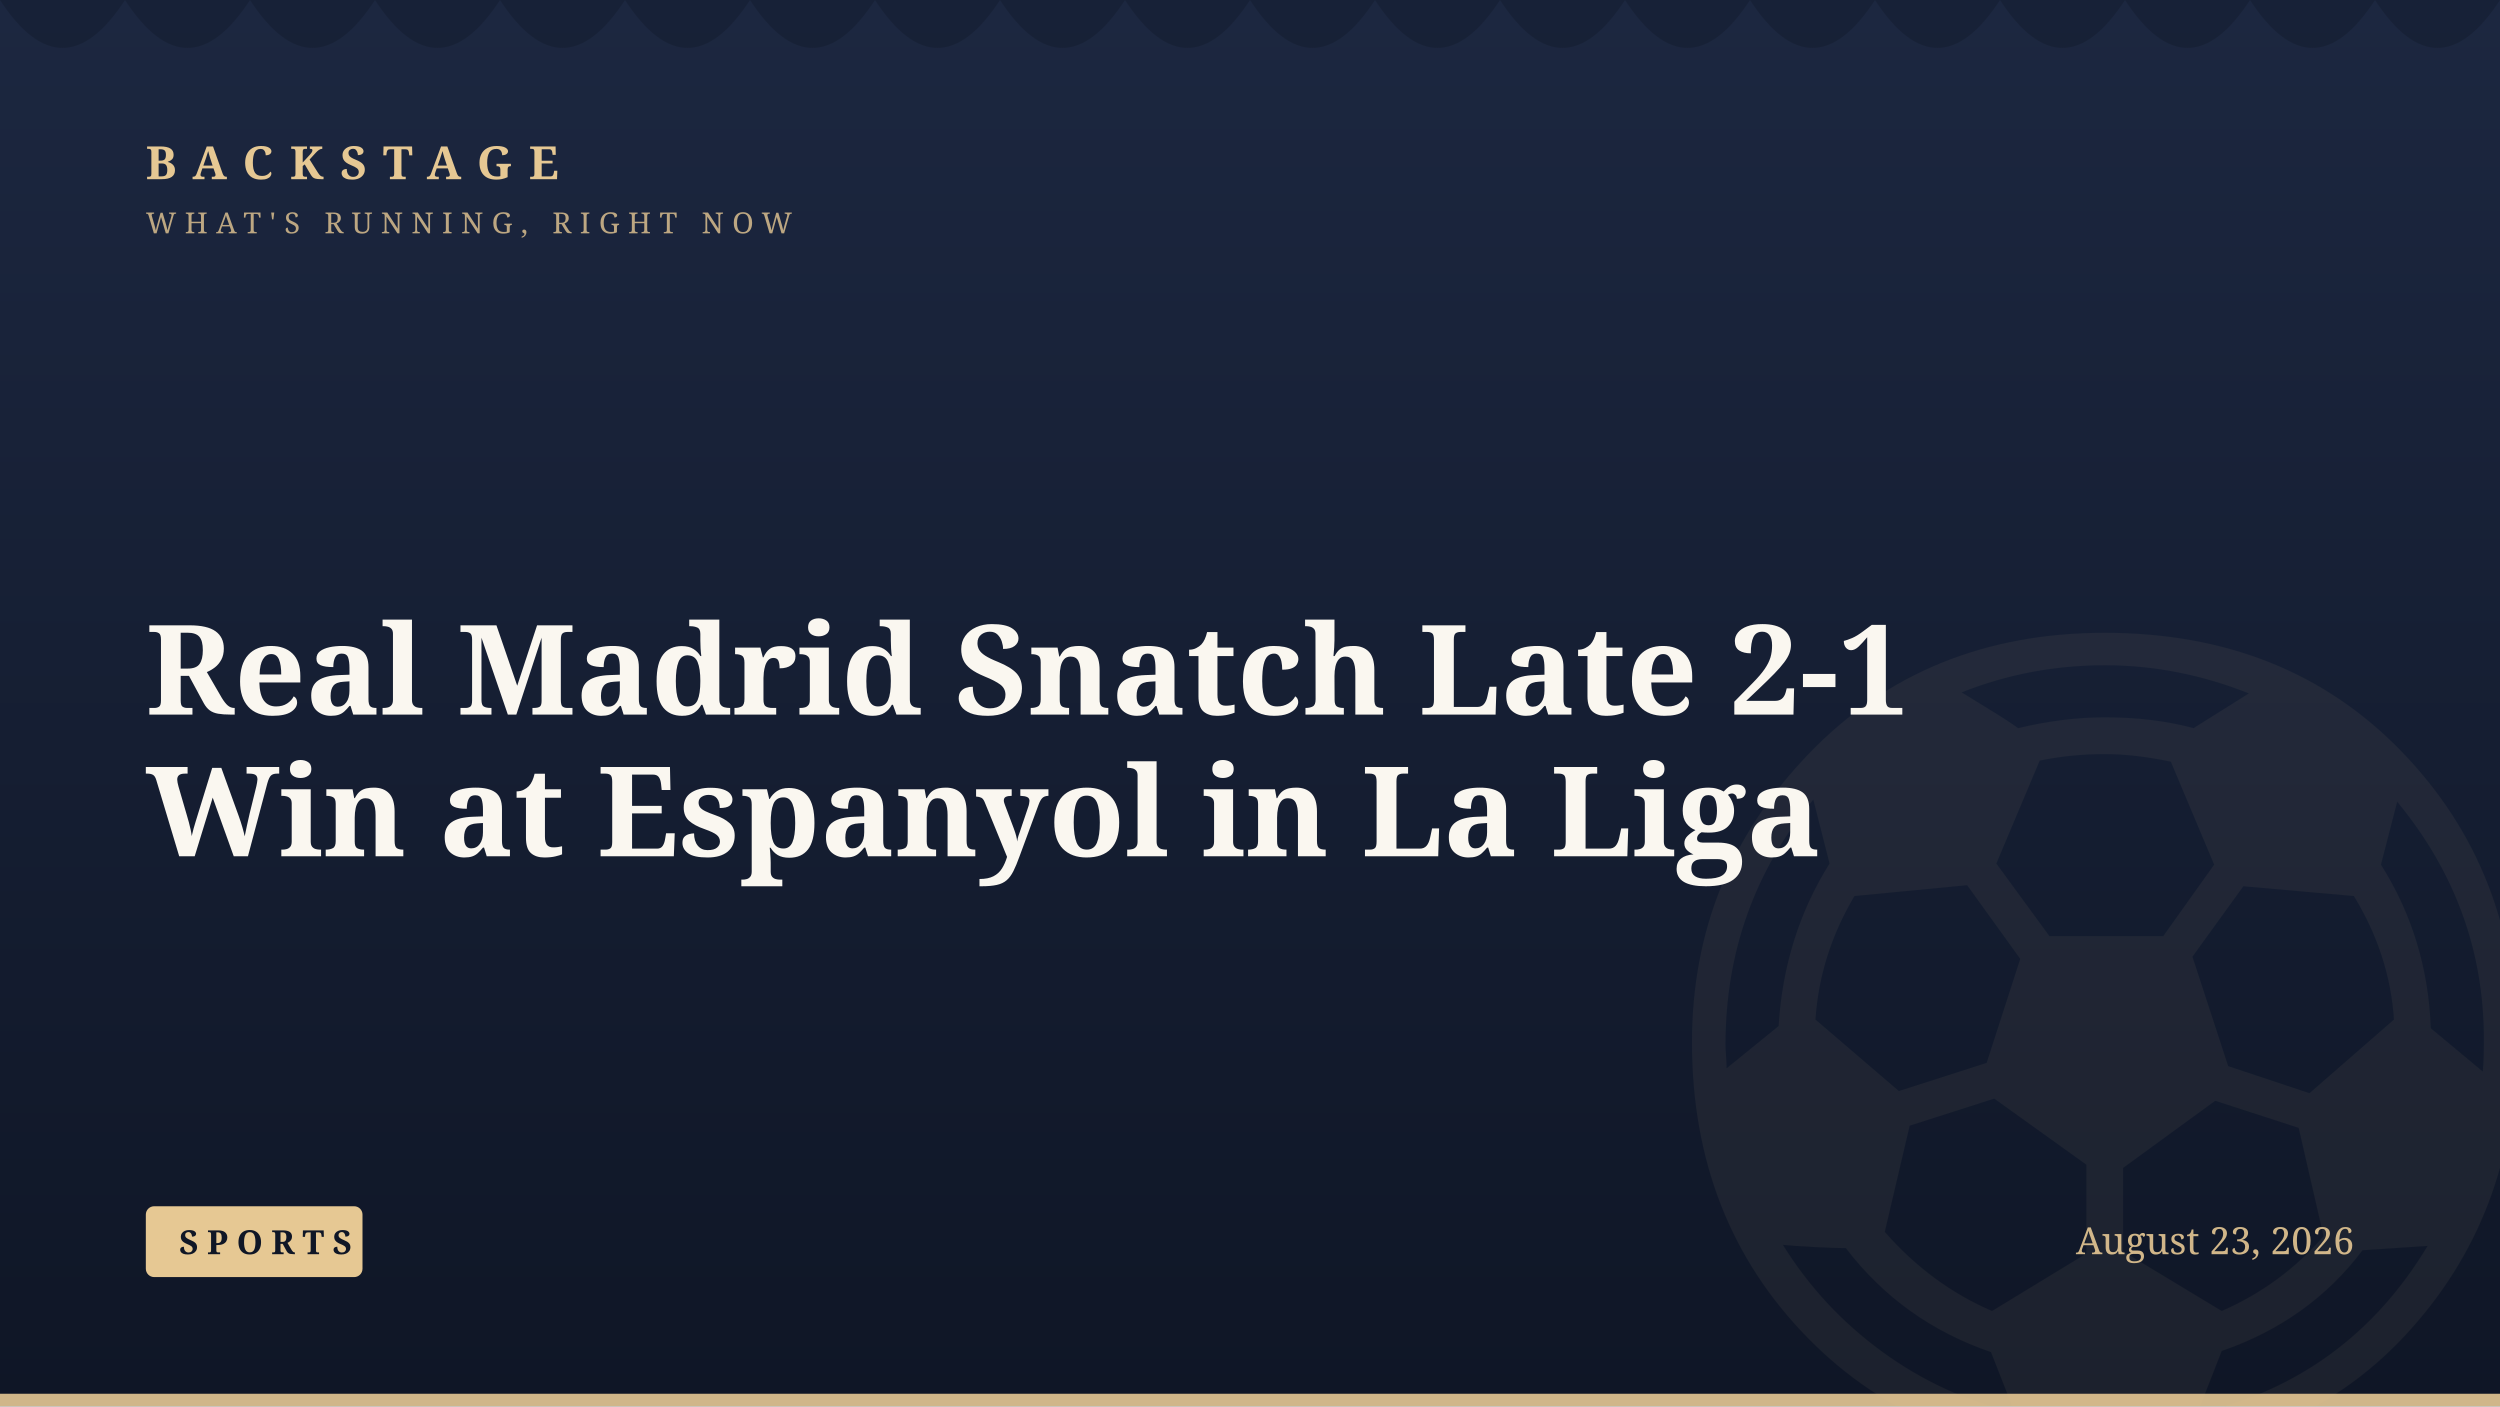
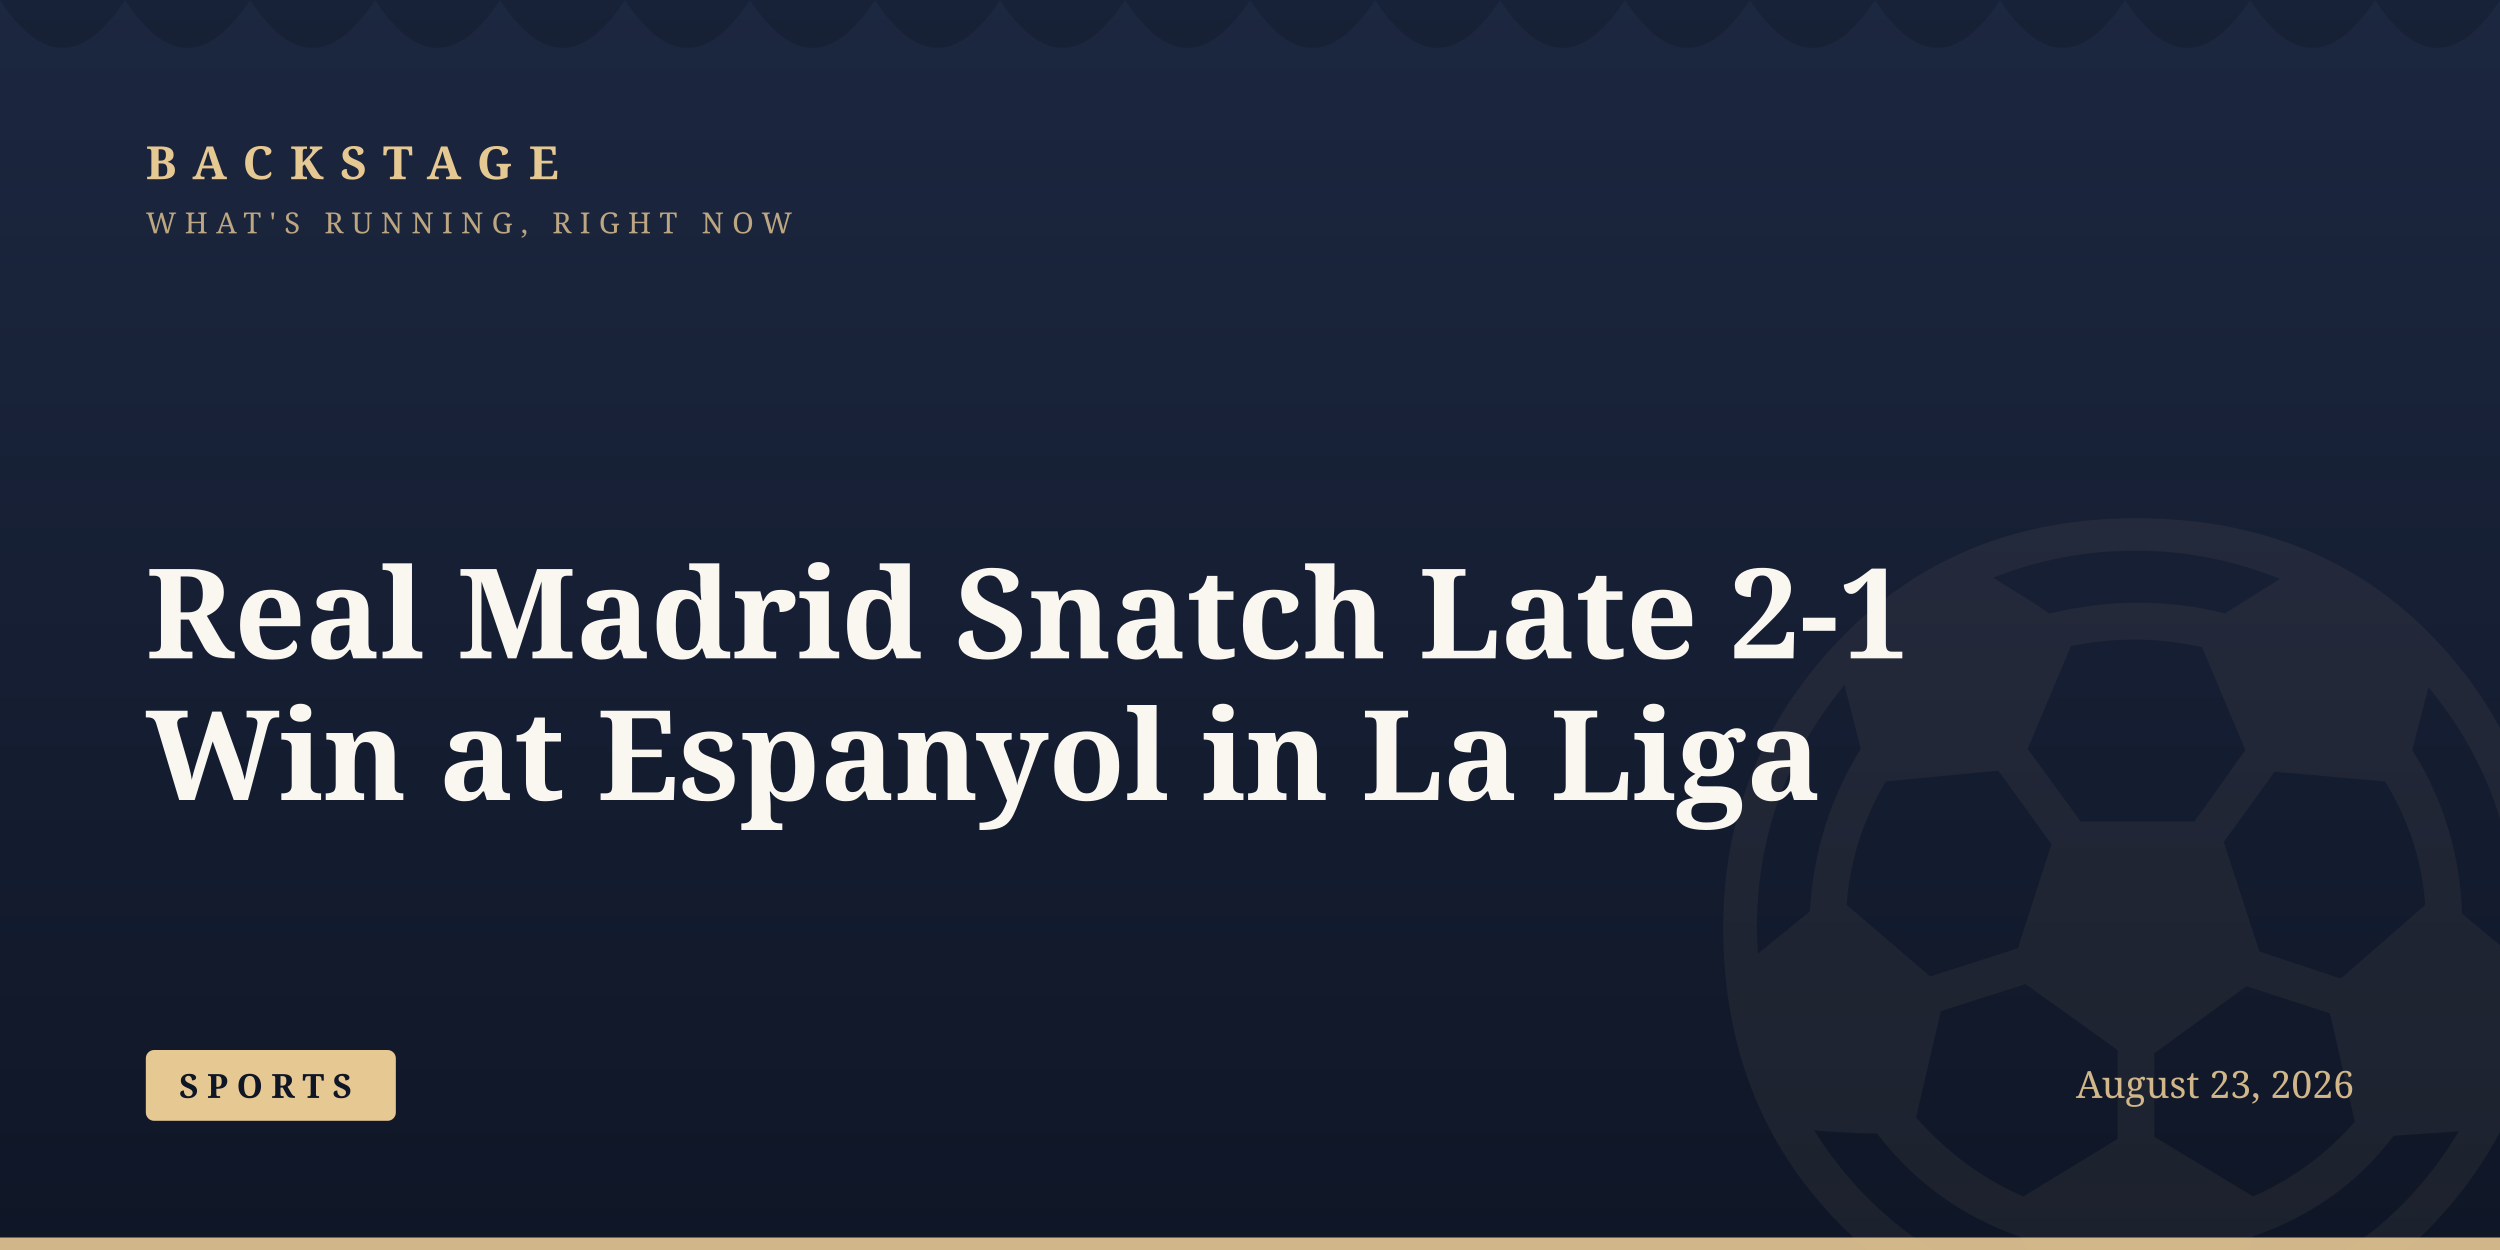
- <svg xmlns="http://www.w3.org/2000/svg" viewBox="0 0 1200 675" width="1200" height="675" font-family="Georgia, 'Roboto Slab', serif">
+ <svg xmlns="http://www.w3.org/2000/svg" viewBox="0 0 1200 600" width="1200" height="600" font-family="Georgia, 'Roboto Slab', serif">
  <defs>
    <linearGradient id="g" x1="0" y1="0" x2="0" y2="1">
      <stop offset="0" stop-color="#1C2740" />
      <stop offset="1" stop-color="#0f1626" />
    </linearGradient>
  </defs>
-   <rect width="1200" height="675" fill="url(#g)" />
+   <rect width="1200" height="600" fill="url(#g)" />
  <path d="M 0 0 Q 30 46 60 0 Z" fill="#0f1626" opacity="0.35" />
  <path d="M 60 0 Q 90 46 120 0 Z" fill="#0f1626" opacity="0.35" />
  <path d="M 120 0 Q 150 46 180 0 Z" fill="#0f1626" opacity="0.35" />
  <path d="M 180 0 Q 210 46 240 0 Z" fill="#0f1626" opacity="0.35" />
  <path d="M 240 0 Q 270 46 300 0 Z" fill="#0f1626" opacity="0.35" />
  <path d="M 300 0 Q 330 46 360 0 Z" fill="#0f1626" opacity="0.35" />
  <path d="M 360 0 Q 390 46 420 0 Z" fill="#0f1626" opacity="0.35" />
  <path d="M 420 0 Q 450 46 480 0 Z" fill="#0f1626" opacity="0.35" />
  <path d="M 480 0 Q 510 46 540 0 Z" fill="#0f1626" opacity="0.35" />
  <path d="M 540 0 Q 570 46 600 0 Z" fill="#0f1626" opacity="0.35" />
  <path d="M 600 0 Q 630 46 660 0 Z" fill="#0f1626" opacity="0.35" />
  <path d="M 660 0 Q 690 46 720 0 Z" fill="#0f1626" opacity="0.35" />
  <path d="M 720 0 Q 750 46 780 0 Z" fill="#0f1626" opacity="0.35" />
  <path d="M 780 0 Q 810 46 840 0 Z" fill="#0f1626" opacity="0.35" />
  <path d="M 840 0 Q 870 46 900 0 Z" fill="#0f1626" opacity="0.35" />
  <path d="M 900 0 Q 930 46 960 0 Z" fill="#0f1626" opacity="0.35" />
  <path d="M 960 0 Q 990 46 1020 0 Z" fill="#0f1626" opacity="0.35" />
  <path d="M 1020 0 Q 1050 46 1080 0 Z" fill="#0f1626" opacity="0.35" />
  <path d="M 1080 0 Q 1110 46 1140 0 Z" fill="#0f1626" opacity="0.35" />
  <path d="M 1140 0 Q 1170 46 1200 0 Z" fill="#0f1626" opacity="0.35" />
-   <text x="1010" y="525" font-size="520" fill="#e6c893" opacity="0.06" text-anchor="middle" dominant-baseline="middle">⚽</text>
+   <text x="1025" y="470" font-size="520" fill="#e6c893" opacity="0.06" text-anchor="middle" dominant-baseline="middle">⚽</text>
  <text x="70" y="86" font-size="22" letter-spacing="8" fill="#e6c893" font-weight="bold">BACKSTAGE</text>
  <text x="70" y="112" font-size="14" letter-spacing="4" fill="#e6c893" opacity="0.8">WHAT'S RUNNING, RIGHT NOW</text>
  <text font-size="60" font-weight="bold" fill="#faf7f0">
-     <tspan x="70" y="343">Real Madrid Snatch Late 2-1</tspan>
-     <tspan x="70" y="411">Win at Espanyol in La Liga</tspan>
+     <tspan x="70" y="316">Real Madrid Snatch Late 2-1</tspan>
+     <tspan x="70" y="384">Win at Espanyol in La Liga</tspan>
  </text>
-   <rect x="70" y="579" width="104" height="34" rx="4" fill="#e6c893" />
-   <text x="86" y="602" font-size="16" letter-spacing="4" fill="#0f1626" font-weight="bold">SPORTS</text>
-   <text x="1130" y="602" font-size="18" fill="#e6c893" text-anchor="end" opacity="0.9">August 23, 2026</text>
-   <rect x="0" y="669" width="1200" height="6" fill="#e6c893" opacity="0.9" />
+   <rect x="70" y="504" width="120" height="34" rx="4" fill="#e6c893" />
+   <text x="86" y="527" font-size="16" letter-spacing="4" fill="#0f1626" font-weight="bold">SPORTS</text>
+   <text x="1130" y="527" font-size="18" fill="#e6c893" text-anchor="end" opacity="0.9">August 23, 2026</text>
+   <rect x="0" y="594" width="1200" height="6" fill="#e6c893" opacity="0.9" />
</svg>
